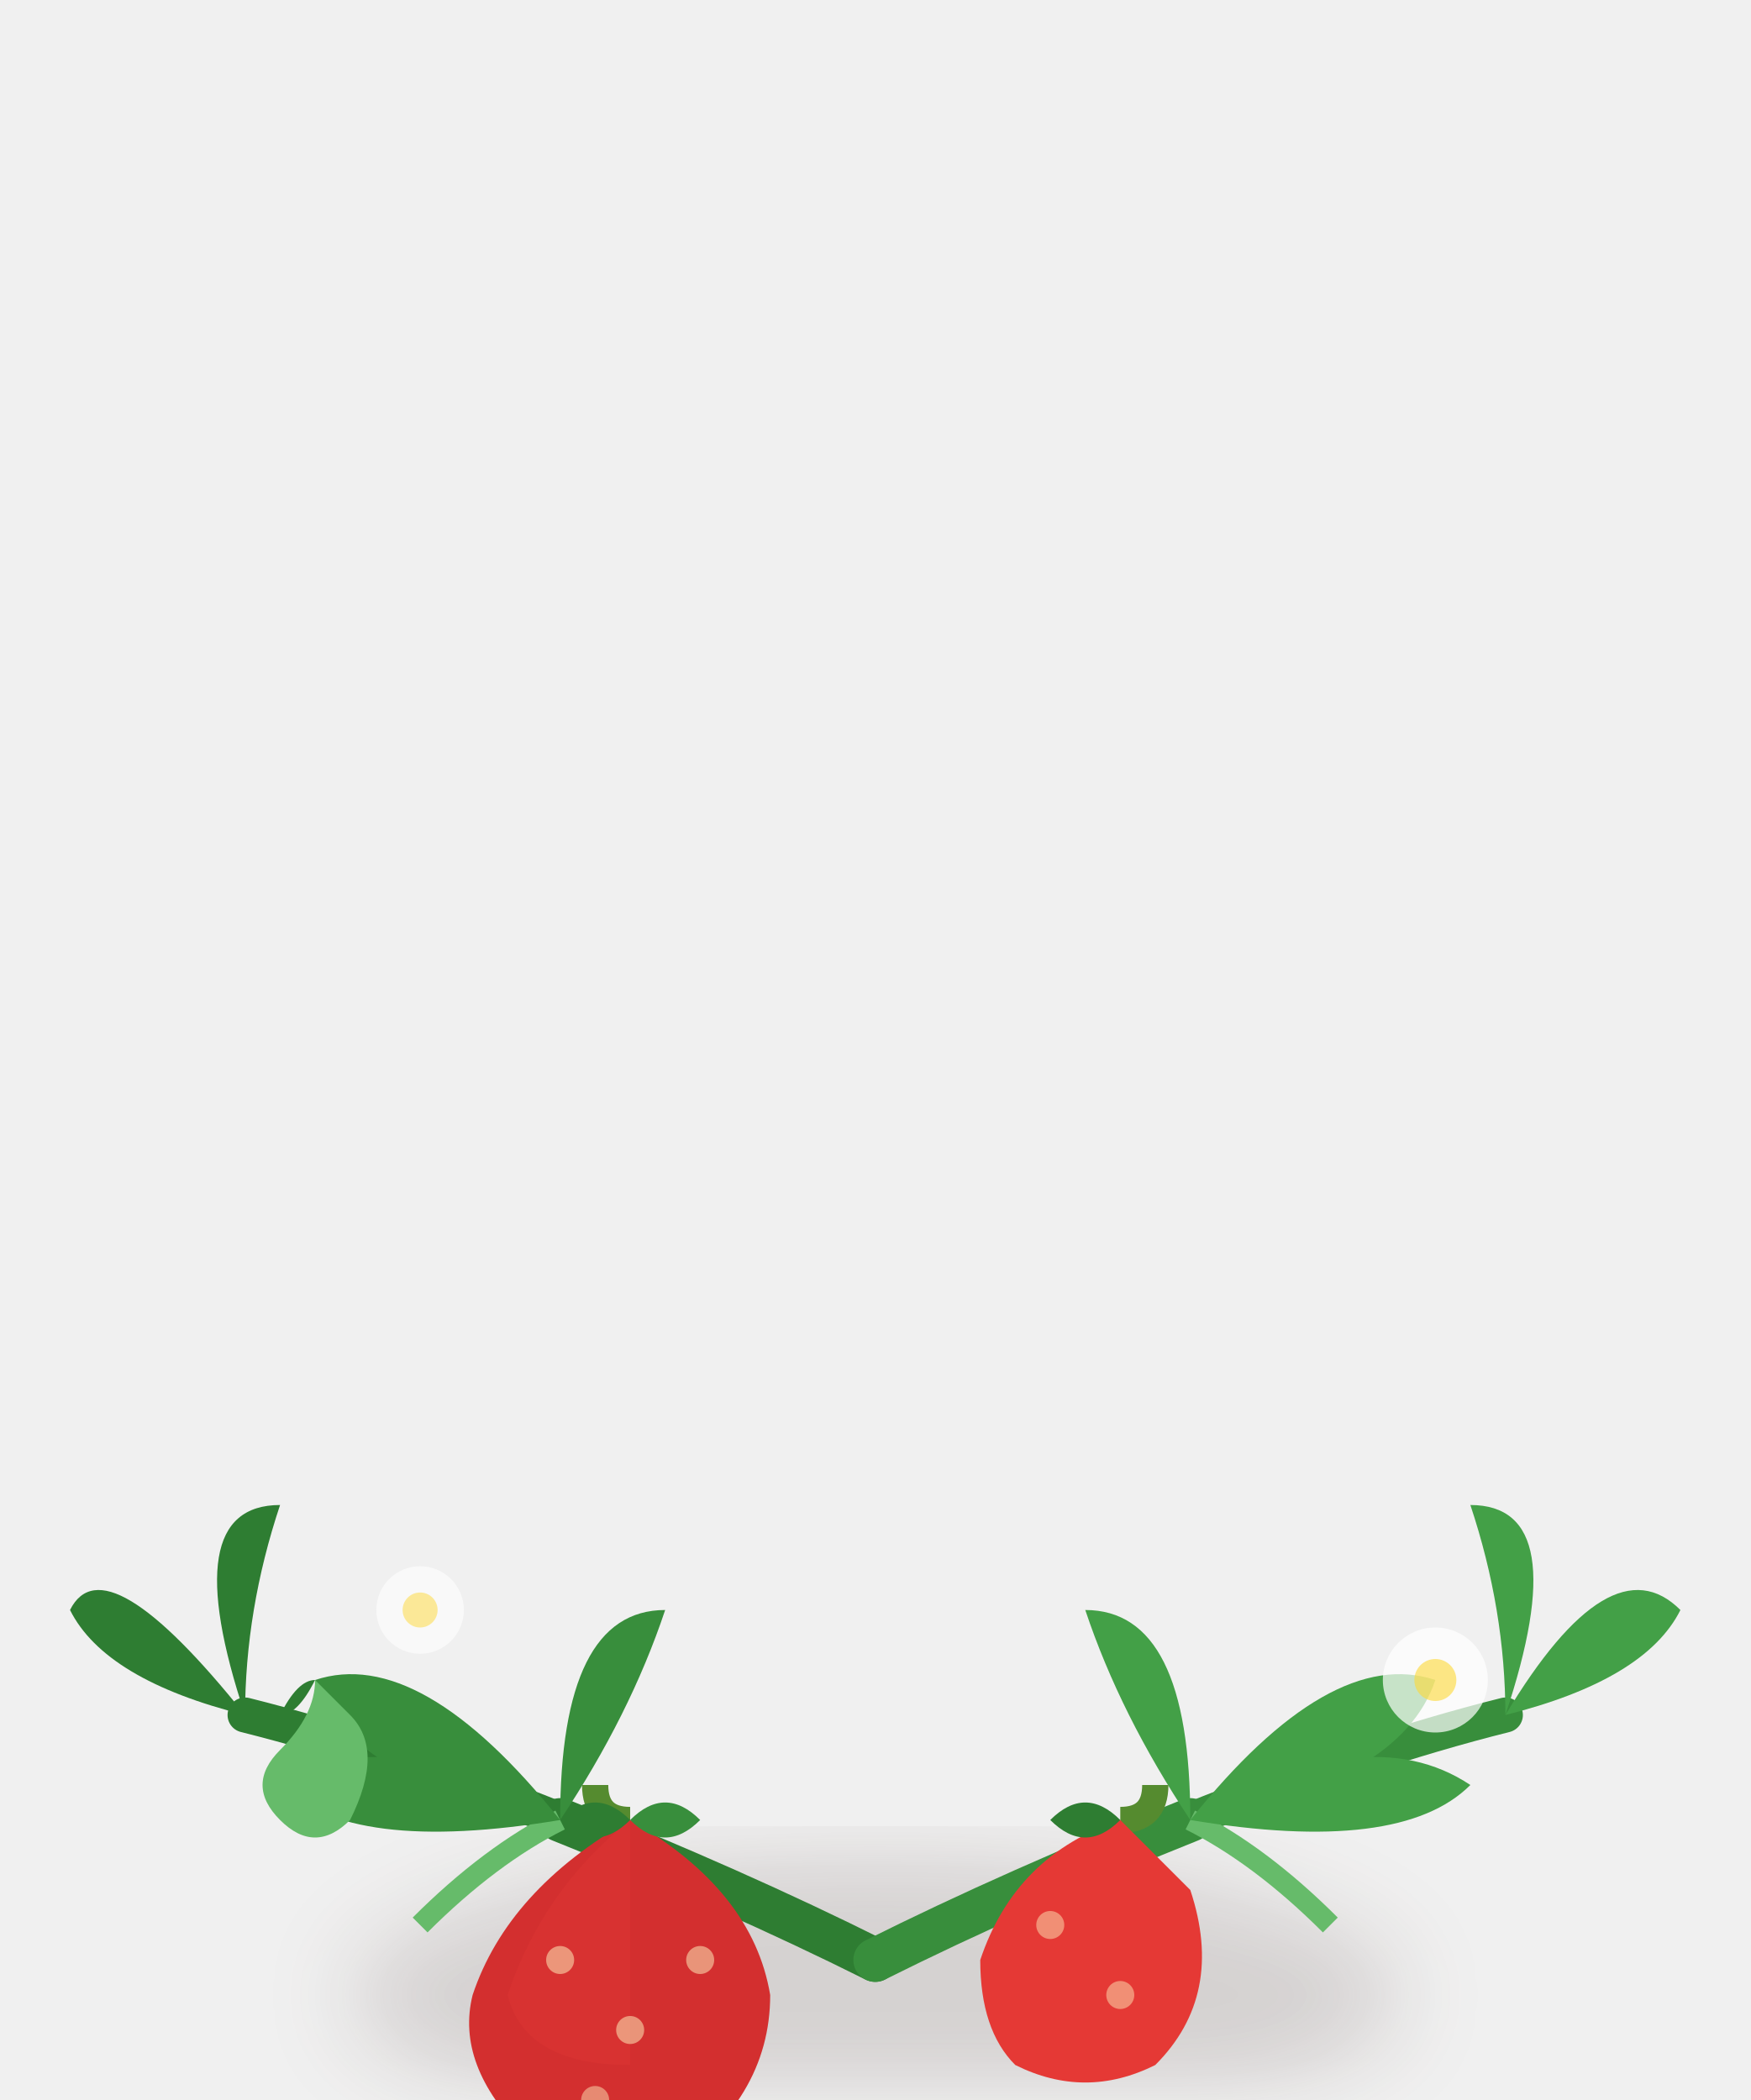
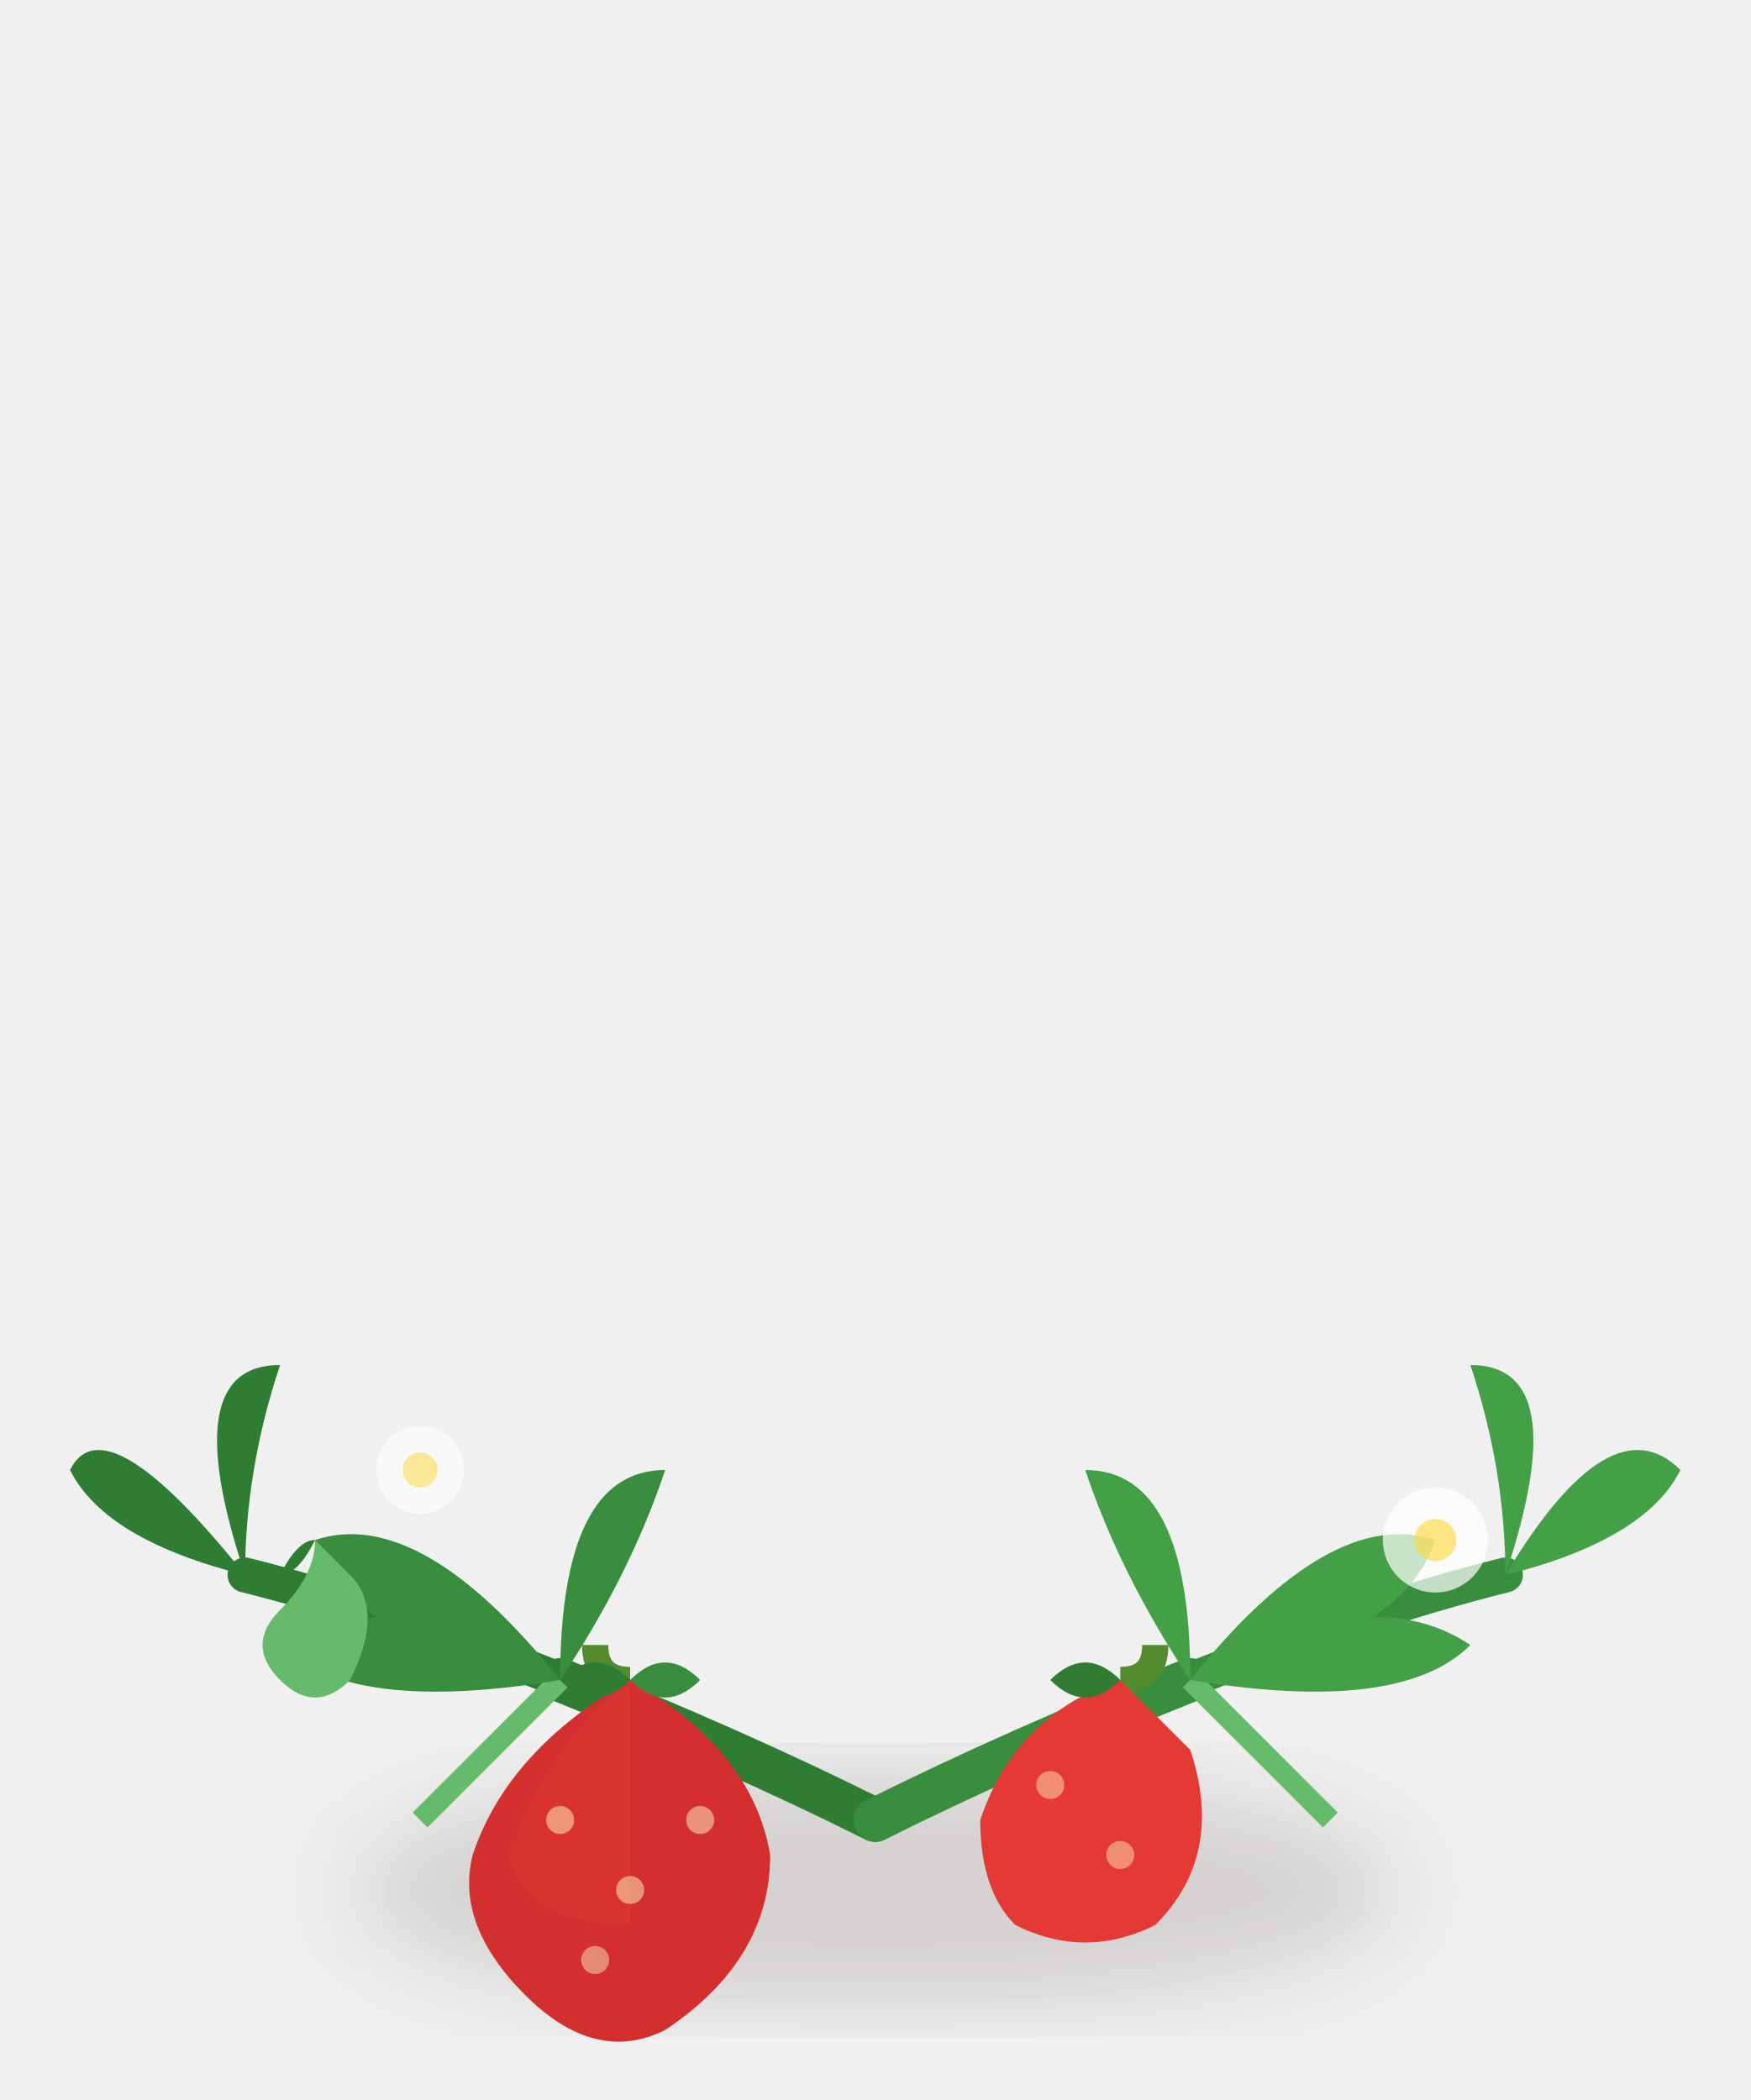
<svg xmlns="http://www.w3.org/2000/svg" viewBox="0 0 100 120">
  <defs>
    <filter id="s">
      <feGaussianBlur stdDeviation="2.5" />
    </filter>
  </defs>
-   <ellipse cx="50" cy="114" rx="30" ry="8" fill="#3E2723" opacity="0.15" filter="url(#s)" />
-   <path d="M50 112 Q42 108 32 104" stroke="#2E7D32" stroke-width="2.5" fill="none" stroke-linecap="round" />
-   <path d="M50 112 Q58 108 68 104" stroke="#388E3C" stroke-width="2.5" fill="none" stroke-linecap="round" />
-   <path d="M32 104 Q22 100 14 98" stroke="#2E7D32" stroke-width="2" fill="none" stroke-linecap="round" />
-   <path d="M68 104 Q78 100 86 98" stroke="#388E3C" stroke-width="2" fill="none" stroke-linecap="round" />
-   <path d="M32 104 Q28 106 24 110" stroke="#66BB6A" stroke-width="1.2" fill="none" />
-   <path d="M68 104 Q72 106 76 110" stroke="#66BB6A" stroke-width="1.2" fill="none" />
+   <ellipse cx="50" cy="108" rx="30" ry="7" fill="#3E2723" opacity="0.15" filter="url(#s)" />
+   <path d="M50 104 Q42 100 32 96" stroke="#2E7D32" stroke-width="2.5" fill="none" stroke-linecap="round" />
+   <path d="M50 104 Q58 100 68 96" stroke="#388E3C" stroke-width="2.5" fill="none" stroke-linecap="round" />
+   <path d="M32 96 Q22 92 14 90" stroke="#2E7D32" stroke-width="2" fill="none" stroke-linecap="round" />
+   <path d="M68 96 Q78 92 86 90" stroke="#388E3C" stroke-width="2" fill="none" stroke-linecap="round" />
+   <path d="M32 96 Q28 100 24 104" stroke="#66BB6A" stroke-width="1.2" fill="none" />
+   <path d="M68 96 Q72 100 76 104" stroke="#66BB6A" stroke-width="1.2" fill="none" />
  <g fill="#388E3C">
-     <path d="M32 104 Q24 94 18 96 Q20 102 32 104Z" />
-     <path d="M32 104 Q32 92 38 92 Q36 98 32 104Z" />
-     <path d="M32 104 Q22 98 16 102 Q20 106 32 104Z" />
+     <path d="M32 96 Q24 86 18 88 Q20 94 32 96Z" />
+     <path d="M32 96 Q32 84 38 84 Q36 90 32 96Z" />
+     <path d="M32 96 Q22 90 16 94 Q20 98 32 96Z" />
  </g>
  <g fill="#43A047">
-     <path d="M68 104 Q76 94 82 96 Q80 102 68 104Z" />
-     <path d="M68 104 Q68 92 62 92 Q64 98 68 104Z" />
-     <path d="M68 104 Q78 98 84 102 Q80 106 68 104Z" />
+     <path d="M68 96 Q76 86 82 88 Q80 94 68 96Z" />
+     <path d="M68 96 Q68 84 62 84 Q64 90 68 96Z" />
+     <path d="M68 96 Q78 90 84 94 Q80 98 68 96Z" />
  </g>
  <g fill="#2E7D32">
-     <path d="M14 98 Q6 88 4 92 Q6 96 14 98Z" />
-     <path d="M14 98 Q10 86 16 86 Q14 92 14 98Z" />
+     <path d="M14 90 Q6 80 4 84 Q6 88 14 90Z" />
+     <path d="M14 90 Q10 78 16 78 Q14 84 14 90Z" />
  </g>
  <g fill="#43A047">
-     <path d="M86 98 Q92 88 96 92 Q94 96 86 98Z" />
-     <path d="M86 98 Q90 86 84 86 Q86 92 86 98Z" />
+     <path d="M86 90 Q92 80 96 84 Q94 88 86 90Z" />
+     <path d="M86 90 Q90 78 84 78 Q86 84 86 90Z" />
  </g>
-   <path d="M34 102 Q34 104 36 104" stroke="#558B2F" stroke-width="1.5" fill="none" />
-   <path d="M36 104 Q29 108 27 114 Q26 118 30 122 Q34 126 38 124 Q44 120 44 114 Q43 108 36 104Z" fill="#D32F2F" />
-   <path d="M36 104 Q31 108 29 114 Q30 118 36 118 Q36 110 36 104Z" fill="#E53935" opacity="0.3" />
-   <path d="M36 104 Q34 102 32 104 Q34 106 36 104Z" fill="#2E7D32" />
-   <path d="M36 104 Q38 102 40 104 Q38 106 36 104Z" fill="#388E3C" />
-   <circle cx="32" cy="112" r="0.8" fill="#FFF9C4" opacity="0.5" />
-   <circle cx="36" cy="116" r="0.8" fill="#FFF9C4" opacity="0.5" />
-   <circle cx="40" cy="112" r="0.8" fill="#FFF9C4" opacity="0.5" />
-   <circle cx="34" cy="120" r="0.8" fill="#FFF9C4" opacity="0.45" />
-   <path d="M66 102 Q66 104 64 104" stroke="#558B2F" stroke-width="1.5" fill="none" />
-   <path d="M64 104 Q58 106 56 112 Q56 116 58 118 Q62 120 66 118 Q70 114 68 108 Q66 106 64 104Z" fill="#E53935" />
-   <path d="M64 104 Q62 102 60 104 Q62 106 64 104Z" fill="#2E7D32" />
-   <circle cx="60" cy="110" r="0.8" fill="#FFF9C4" opacity="0.45" />
-   <circle cx="64" cy="114" r="0.8" fill="#FFF9C4" opacity="0.45" />
-   <path d="M18 96 Q18 98 16 100 Q14 102 16 104 Q18 106 20 104 Q22 100 20 98Z" fill="#66BB6A" />
-   <path d="M18 96 Q17 96 16 98 Q17 98 18 96Z" fill="#2E7D32" />
-   <circle cx="82" cy="96" r="3" fill="#fff" opacity="0.7" />
-   <circle cx="82" cy="96" r="1.2" fill="#FDD835" opacity="0.6" />
-   <circle cx="24" cy="92" r="2.5" fill="#fff" opacity="0.6" />
-   <circle cx="24" cy="92" r="1" fill="#FDD835" opacity="0.5" />
+   <path d="M34 94 Q34 96 36 96" stroke="#558B2F" stroke-width="1.5" fill="none" />
+   <path d="M36 96 Q29 100 27 106 Q26 110 30 114 Q34 118 38 116 Q44 112 44 106 Q43 100 36 96Z" fill="#D32F2F" />
+   <path d="M36 96 Q31 100 29 106 Q30 110 36 110 Q36 102 36 96Z" fill="#E53935" opacity="0.3" />
+   <path d="M36 96 Q34 94 32 96 Q34 98 36 96Z" fill="#2E7D32" />
+   <path d="M36 96 Q38 94 40 96 Q38 98 36 96Z" fill="#388E3C" />
+   <circle cx="32" cy="104" r="0.8" fill="#FFF9C4" opacity="0.5" />
+   <circle cx="36" cy="108" r="0.8" fill="#FFF9C4" opacity="0.5" />
+   <circle cx="40" cy="104" r="0.8" fill="#FFF9C4" opacity="0.5" />
+   <circle cx="34" cy="112" r="0.8" fill="#FFF9C4" opacity="0.45" />
+   <path d="M66 94 Q66 96 64 96" stroke="#558B2F" stroke-width="1.5" fill="none" />
+   <path d="M64 96 Q58 98 56 104 Q56 108 58 110 Q62 112 66 110 Q70 106 68 100 Q66 98 64 96Z" fill="#E53935" />
+   <path d="M64 96 Q62 94 60 96 Q62 98 64 96Z" fill="#2E7D32" />
+   <circle cx="60" cy="102" r="0.8" fill="#FFF9C4" opacity="0.45" />
+   <circle cx="64" cy="106" r="0.8" fill="#FFF9C4" opacity="0.45" />
+   <path d="M18 88 Q18 90 16 92 Q14 94 16 96 Q18 98 20 96 Q22 92 20 90Z" fill="#66BB6A" />
+   <path d="M18 88 Q17 88 16 90 Q17 90 18 88Z" fill="#2E7D32" />
+   <circle cx="82" cy="88" r="3" fill="#fff" opacity="0.7" />
+   <circle cx="82" cy="88" r="1.2" fill="#FDD835" opacity="0.6" />
+   <circle cx="24" cy="84" r="2.5" fill="#fff" opacity="0.6" />
+   <circle cx="24" cy="84" r="1" fill="#FDD835" opacity="0.5" />
</svg>
